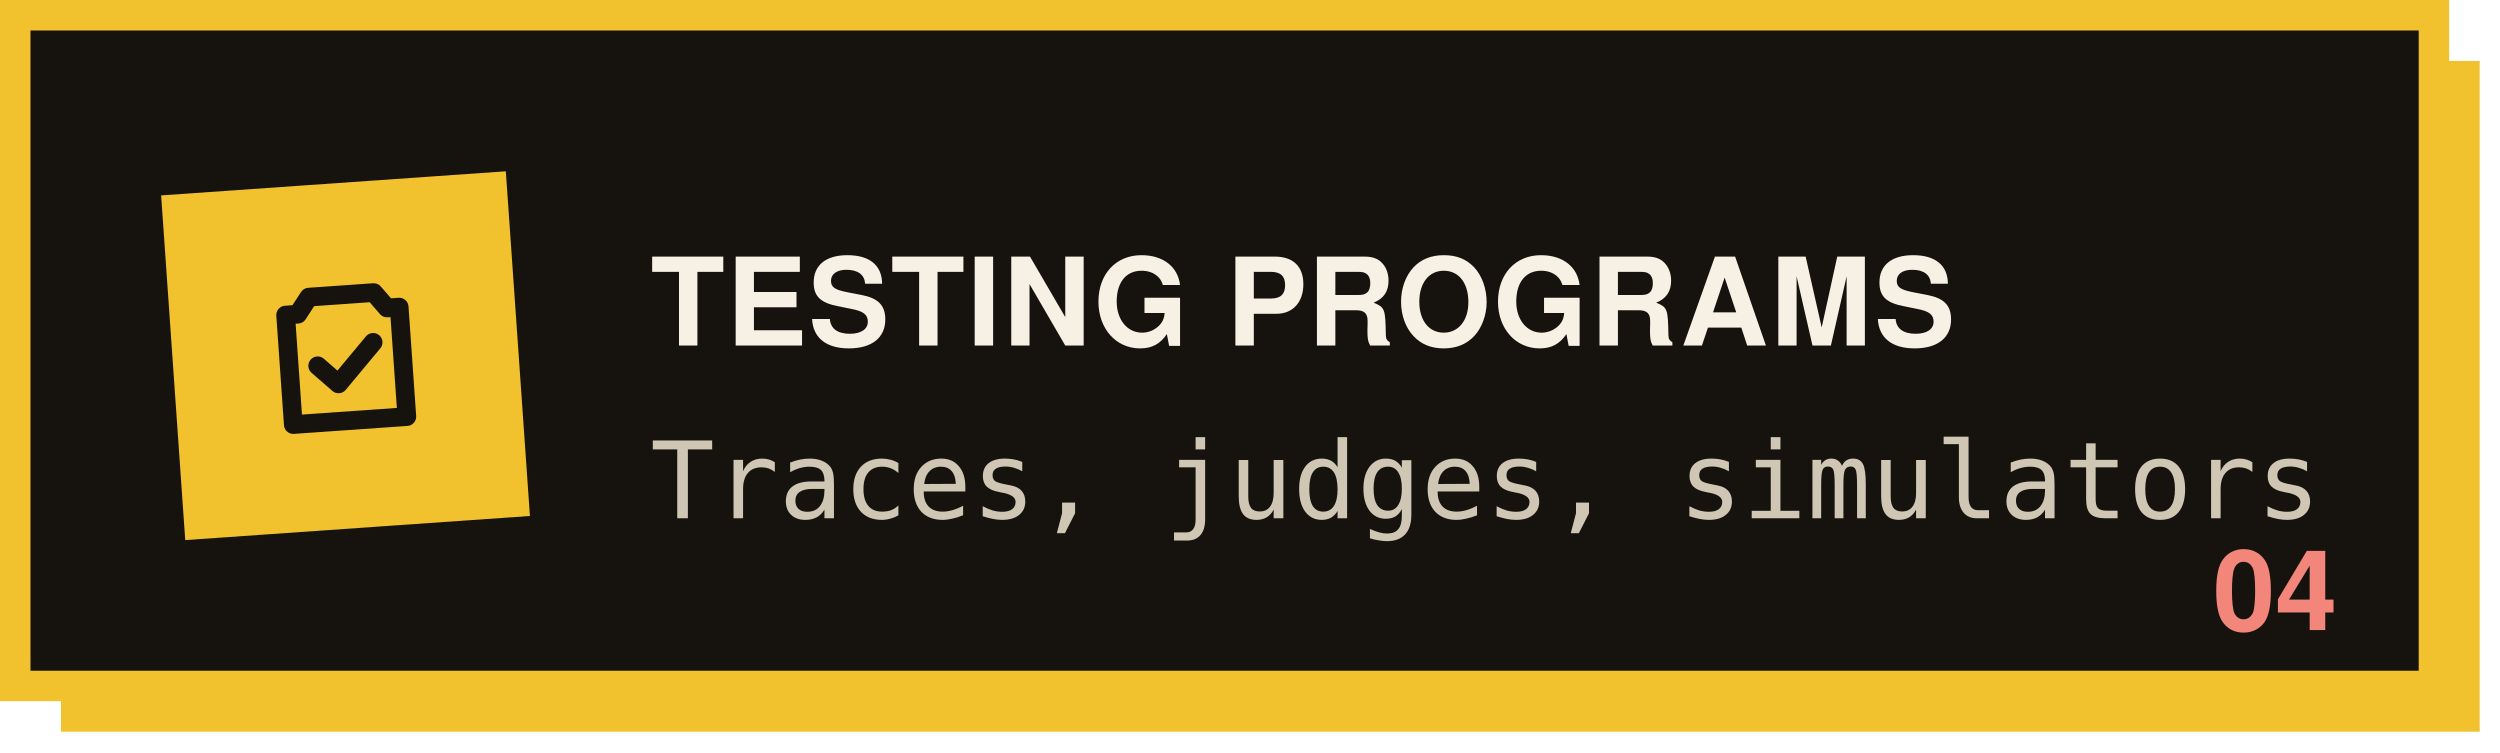
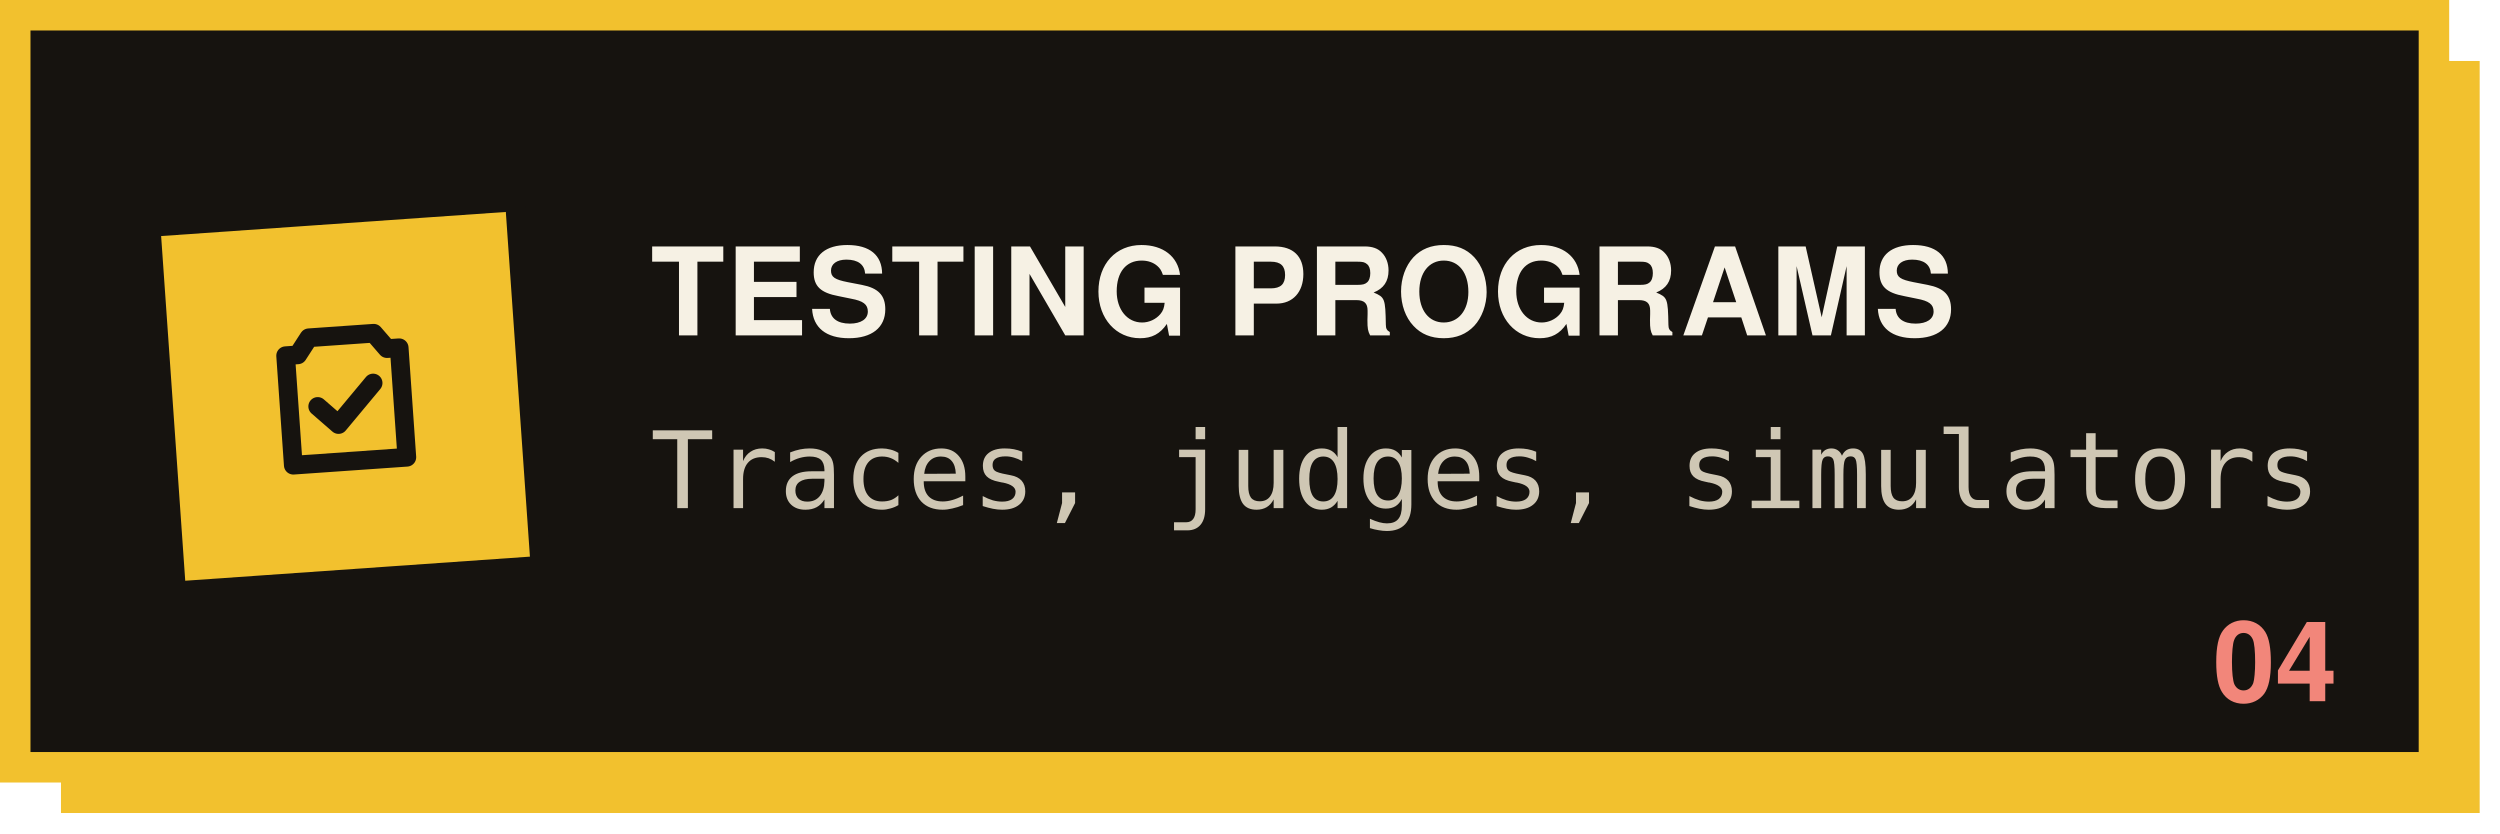
- <svg xmlns="http://www.w3.org/2000/svg" viewBox="0 0 246 74" width="246" height="74" role="img" aria-label="Testing programs: Traces, judges, simulators">
-   <rect x="6" y="6" width="238" height="66" fill="#f2c12e" />
-   <rect x="1.5" y="1.5" width="238" height="66" fill="#16130f" stroke="#f2c12e" stroke-width="3" />
-   <g transform="rotate(-4 34 35)">
-     <rect x="16" y="17" width="36" height="36" fill="#f2c12e" stroke="#16130f" stroke-width="2" />
-     <g transform="translate(24.4 25.4) scale(0.8)" fill="none" stroke="#16130f" stroke-width="2.3" stroke-linecap="round" stroke-linejoin="round">
+ <svg xmlns="http://www.w3.org/2000/svg" viewBox="0 0 246 82" width="246" height="82" role="img" aria-label="Testing programs: Traces, judges, simulators">
+   <rect x="6" y="6" width="238" height="74" fill="#f2c12e" />
+   <rect x="1.5" y="1.5" width="238" height="74" fill="#16130f" stroke="#f2c12e" stroke-width="3" />
+   <g transform="rotate(-4 34 39)">
+     <rect x="16" y="21" width="36" height="36" fill="#f2c12e" stroke="#16130f" stroke-width="2" />
+     <g transform="translate(24.4 29.4) scale(0.8)" fill="none" stroke="#16130f" stroke-width="2.3" stroke-linecap="round" stroke-linejoin="round">
      <path d="M8 4.5h8l1.5 2h1.5v13.5h-14V6.5h1.5Z" />
      <path d="M8.5 13l2.4 2.4 4.6-4.8" />
    </g>
  </g>
-   <text x="64" y="34" fill="#f6f1e4" font-family="'Arial Black','Helvetica Neue',Helvetica,Arial,sans-serif" font-size="12" font-weight="900" letter-spacing=".2">TESTING PROGRAMS</text>
-   <text x="64" y="51" fill="#cfc7b4" font-family="'IBM Plex Mono',ui-monospace,SFMono-Regular,Menlo,Consolas,monospace" font-size="10.5">Traces, judges, simulators</text>
-   <text x="230" y="62" fill="#f2867a" font-family="'Arial Black','Helvetica Neue',Helvetica,Arial,sans-serif" font-size="11" font-weight="900" text-anchor="end">04</text>
+   <text x="64" y="33" fill="#f6f1e4" font-family="'Arial Black','Helvetica Neue',Helvetica,Arial,sans-serif" font-size="12" font-weight="900" letter-spacing=".2">TESTING PROGRAMS</text>
+   <text x="64" y="50" fill="#cfc7b4" font-family="'IBM Plex Mono',ui-monospace,SFMono-Regular,Menlo,Consolas,monospace" font-size="10.5">Traces, judges, simulators</text>
+   <text x="230" y="69" fill="#f2867a" font-family="'Arial Black','Helvetica Neue',Helvetica,Arial,sans-serif" font-size="11" font-weight="900" text-anchor="end">04</text>
</svg>
